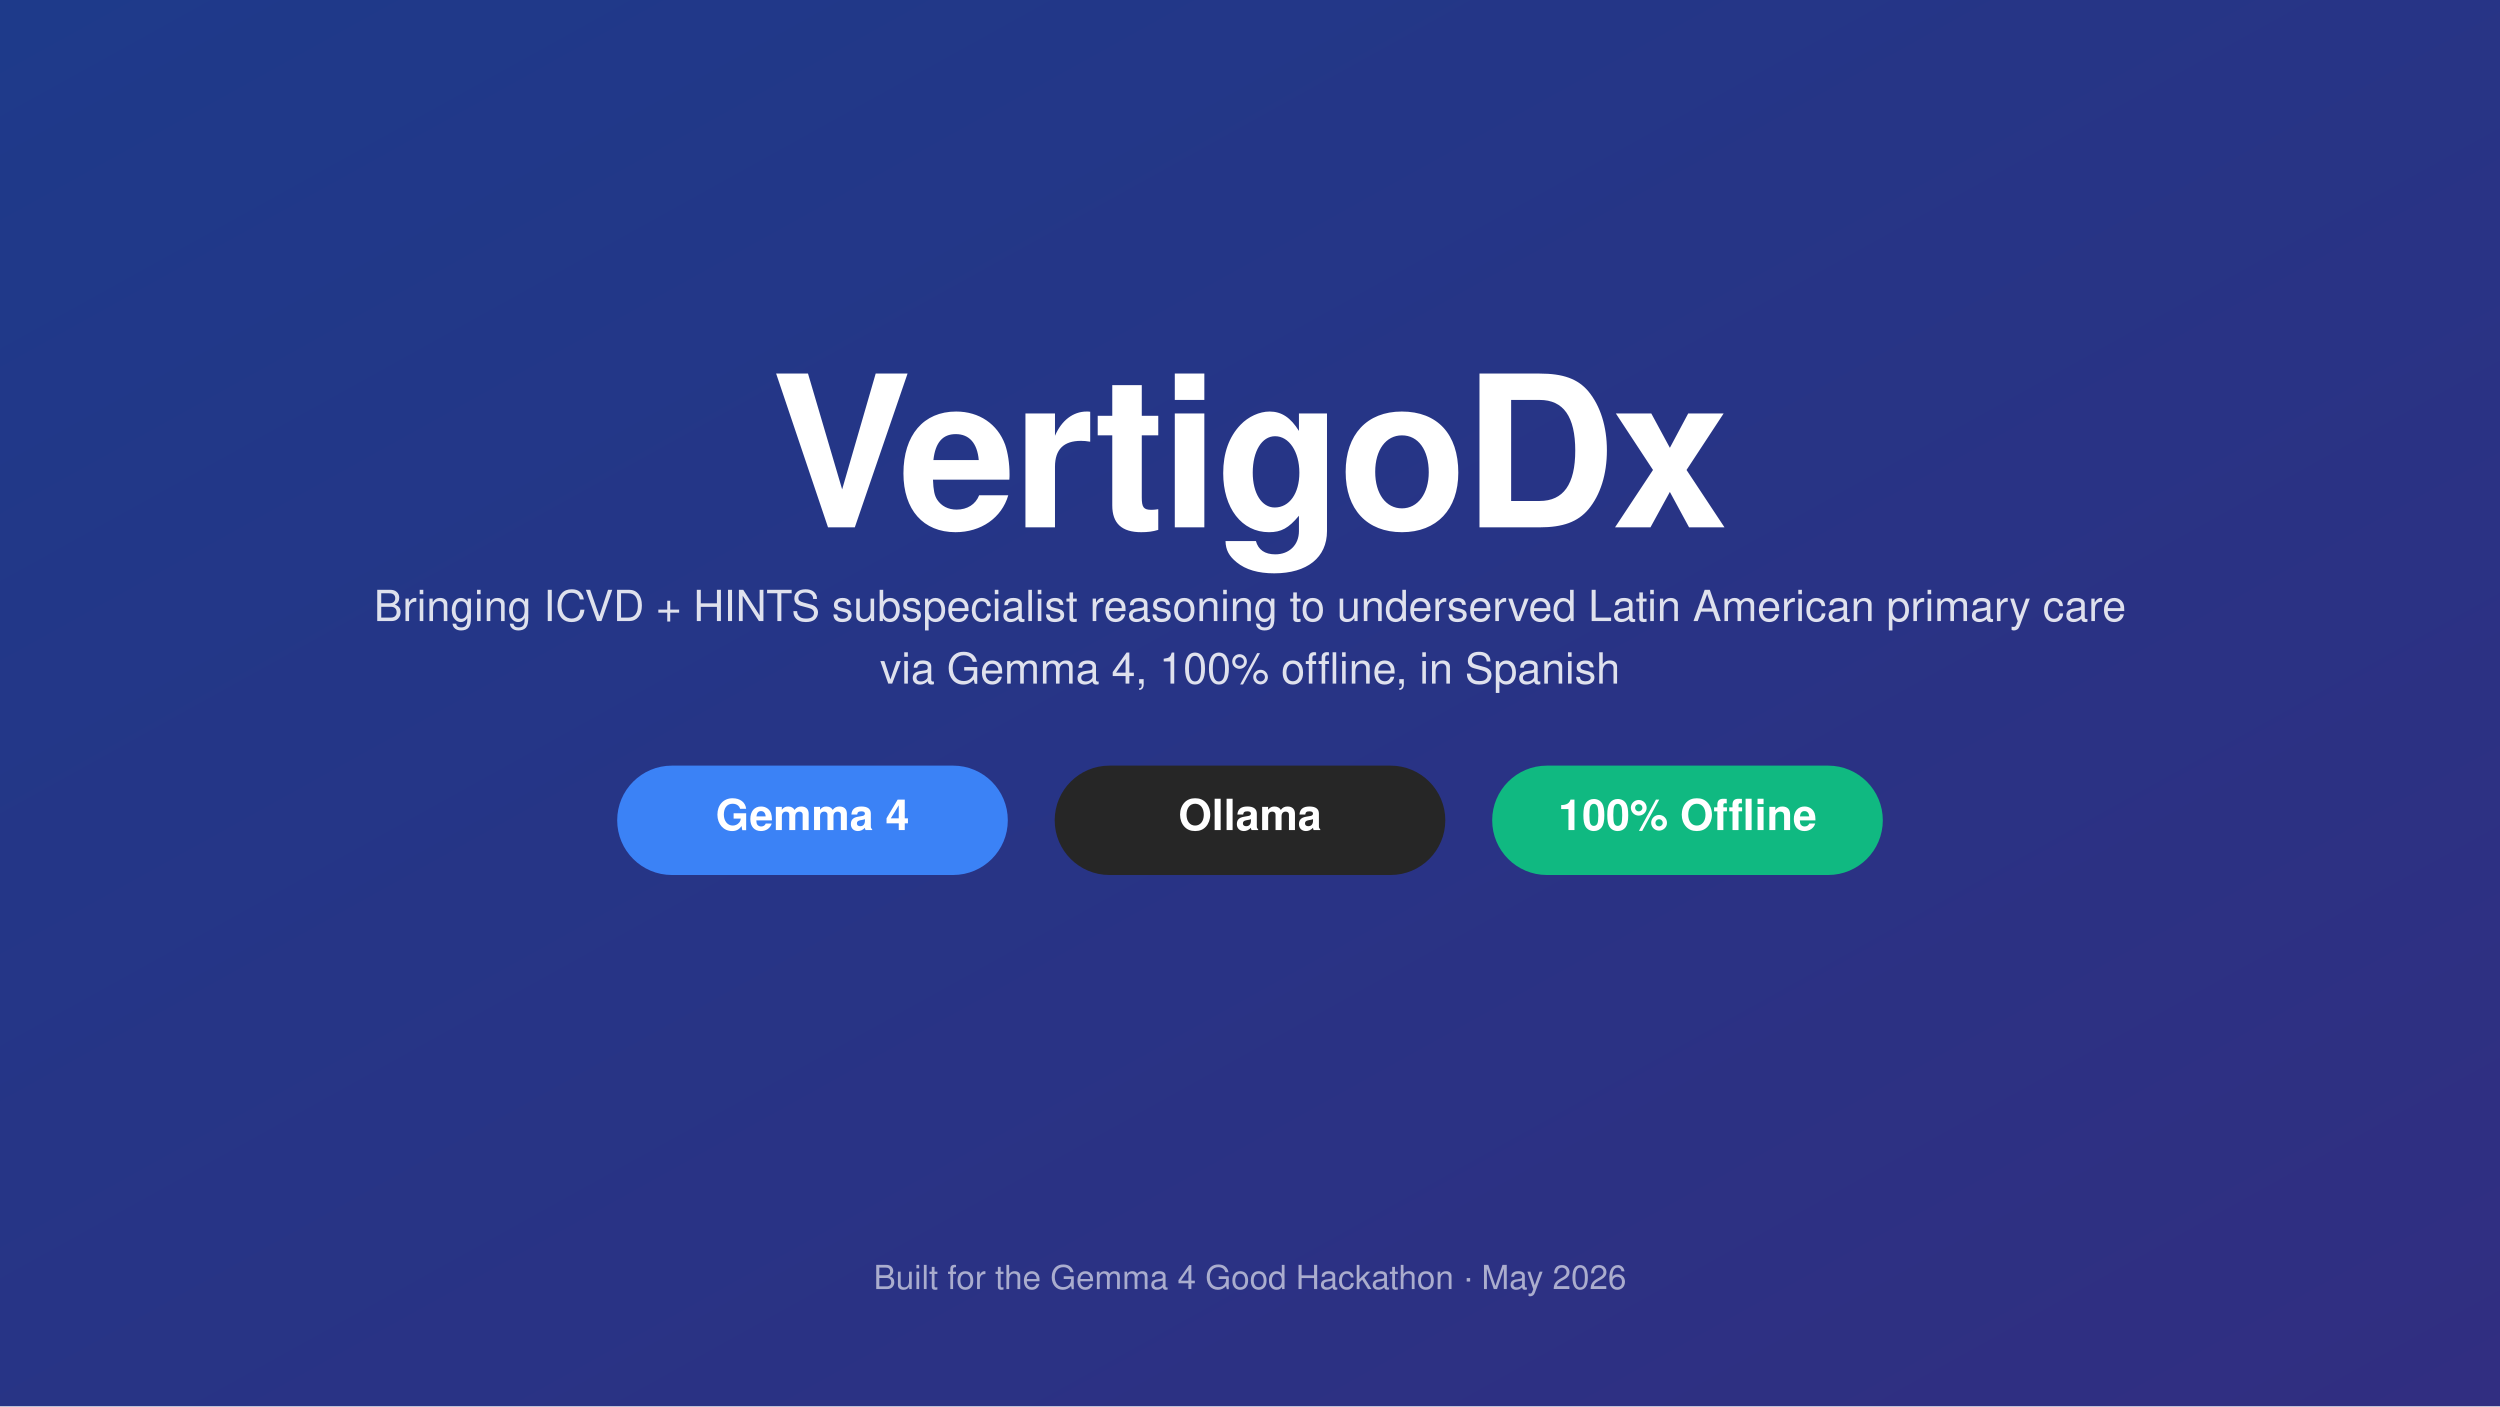
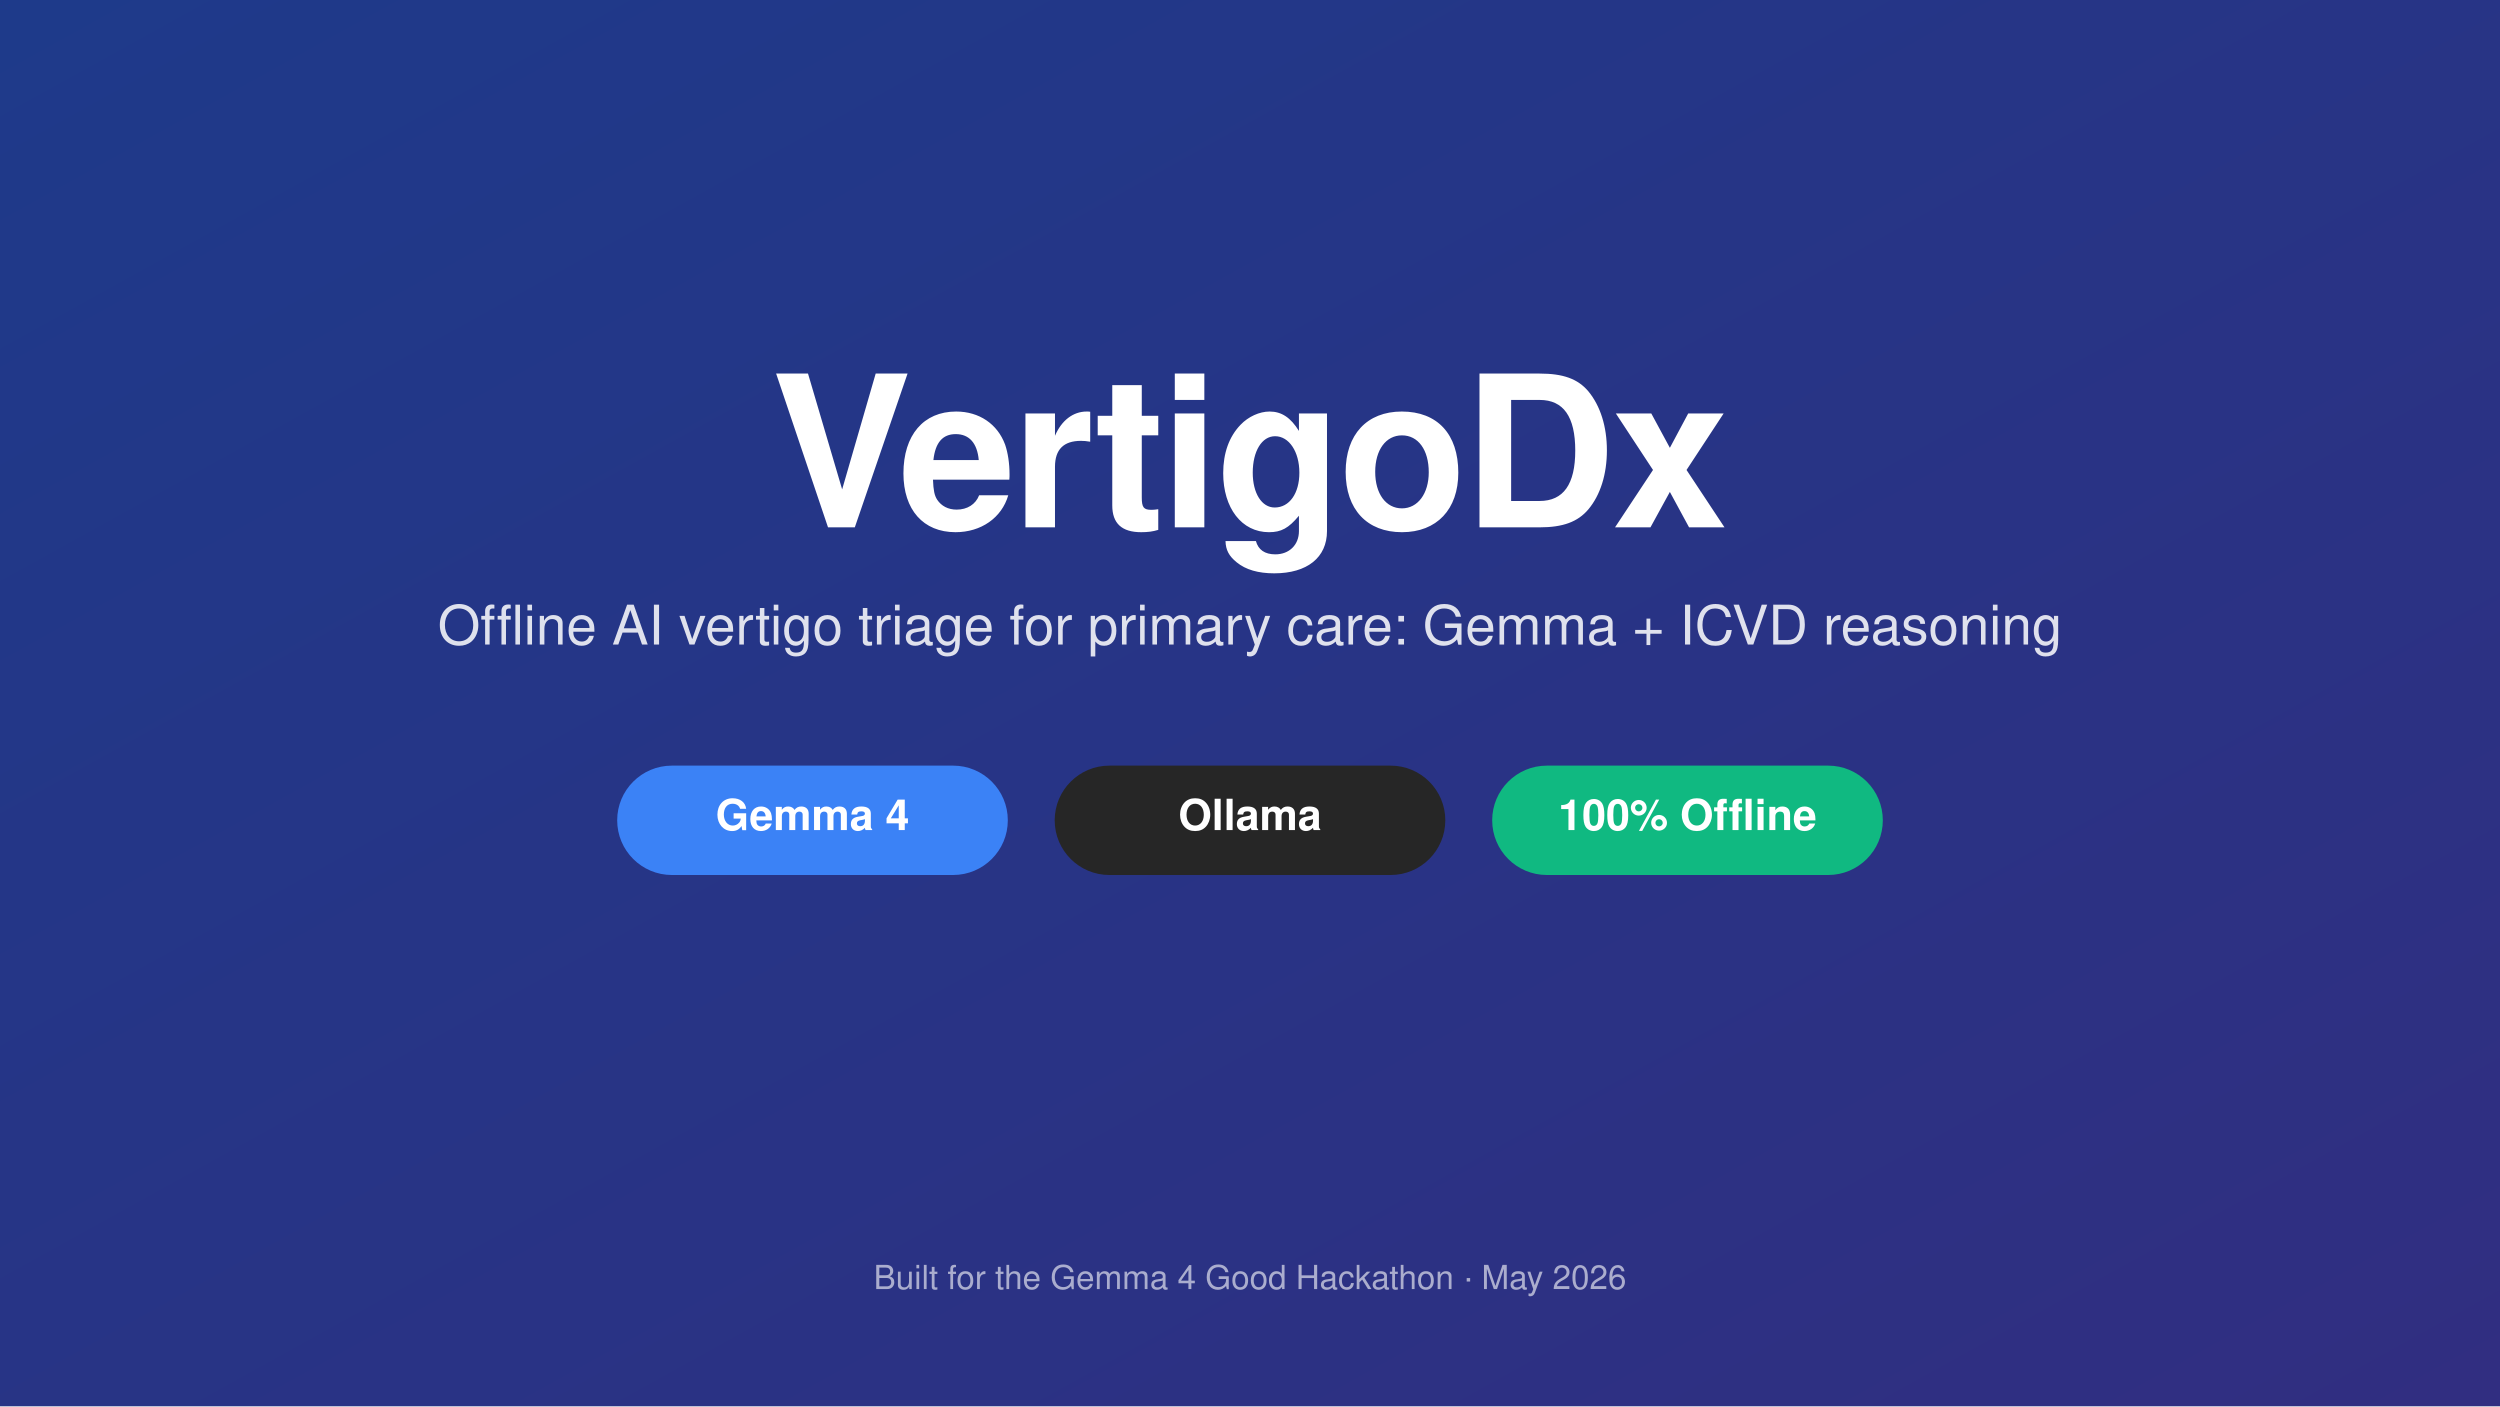
<svg xmlns="http://www.w3.org/2000/svg" viewBox="0 0 1280 720" width="1280" height="720">
  <defs>
    <linearGradient id="bg" x1="0%" y1="0%" x2="100%" y2="100%">
      <stop offset="0%" stop-color="#1e3a8a" />
      <stop offset="100%" stop-color="#312e81" />
    </linearGradient>
  </defs>
  <rect width="1280" height="720" fill="url(#bg)" />
  <text x="640" y="270" font-family="ui-sans-serif, -apple-system, 'SF Pro Display', 'Helvetica Neue', Helvetica, Arial, sans-serif" font-size="108" font-weight="800" text-anchor="middle" dominant-baseline="auto" fill="#ffffff" letter-spacing="-2">VertigoDx</text>
-   <text x="640" y="318" font-family="ui-sans-serif, -apple-system, 'SF Pro Display', 'Helvetica Neue', Helvetica, Arial, sans-serif" font-size="22" font-weight="500" text-anchor="middle" dominant-baseline="auto" fill="#ffffff" opacity="0.85">Bringing ICVD + HINTS subspecialist reasoning to underserved Latin American primary care</text>
-   <text x="640" y="350" font-family="ui-sans-serif, -apple-system, 'SF Pro Display', 'Helvetica Neue', Helvetica, Arial, sans-serif" font-size="22" font-weight="500" text-anchor="middle" dominant-baseline="auto" fill="#ffffff" opacity="0.85">via Gemma 4, 100% offline, in Spanish</text>
+   <text x="640" y="330" font-family="ui-sans-serif, -apple-system, 'SF Pro Display', 'Helvetica Neue', Helvetica, Arial, sans-serif" font-size="28" font-weight="500" text-anchor="middle" dominant-baseline="auto" fill="#ffffff" opacity="0.85">Offline AI vertigo triage for primary care: Gemma + ICVD reasoning</text>
  <rect x="316" y="392" width="200" height="56" rx="28" fill="#3b82f6" />
  <text x="416" y="425" font-family="ui-sans-serif, -apple-system, 'SF Pro Display', 'Helvetica Neue', Helvetica, Arial, sans-serif" font-size="22" font-weight="600" text-anchor="middle" dominant-baseline="auto" fill="#ffffff">Gemma 4</text>
  <rect x="540" y="392" width="200" height="56" rx="28" fill="#262626" />
  <text x="640" y="425" font-family="ui-sans-serif, -apple-system, 'SF Pro Display', 'Helvetica Neue', Helvetica, Arial, sans-serif" font-size="22" font-weight="600" text-anchor="middle" dominant-baseline="auto" fill="#ffffff">Ollama</text>
  <rect x="764" y="392" width="200" height="56" rx="28" fill="#10b981" />
  <text x="864" y="425" font-family="ui-sans-serif, -apple-system, 'SF Pro Display', 'Helvetica Neue', Helvetica, Arial, sans-serif" font-size="22" font-weight="600" text-anchor="middle" dominant-baseline="auto" fill="#ffffff">100% Offline</text>
  <text x="640" y="660" font-family="ui-sans-serif, -apple-system, 'SF Pro Display', 'Helvetica Neue', Helvetica, Arial, sans-serif" font-size="17" font-weight="400" text-anchor="middle" dominant-baseline="auto" fill="#ffffff" opacity="0.6">Built for the Gemma 4 Good Hackathon · May 2026</text>
</svg>
